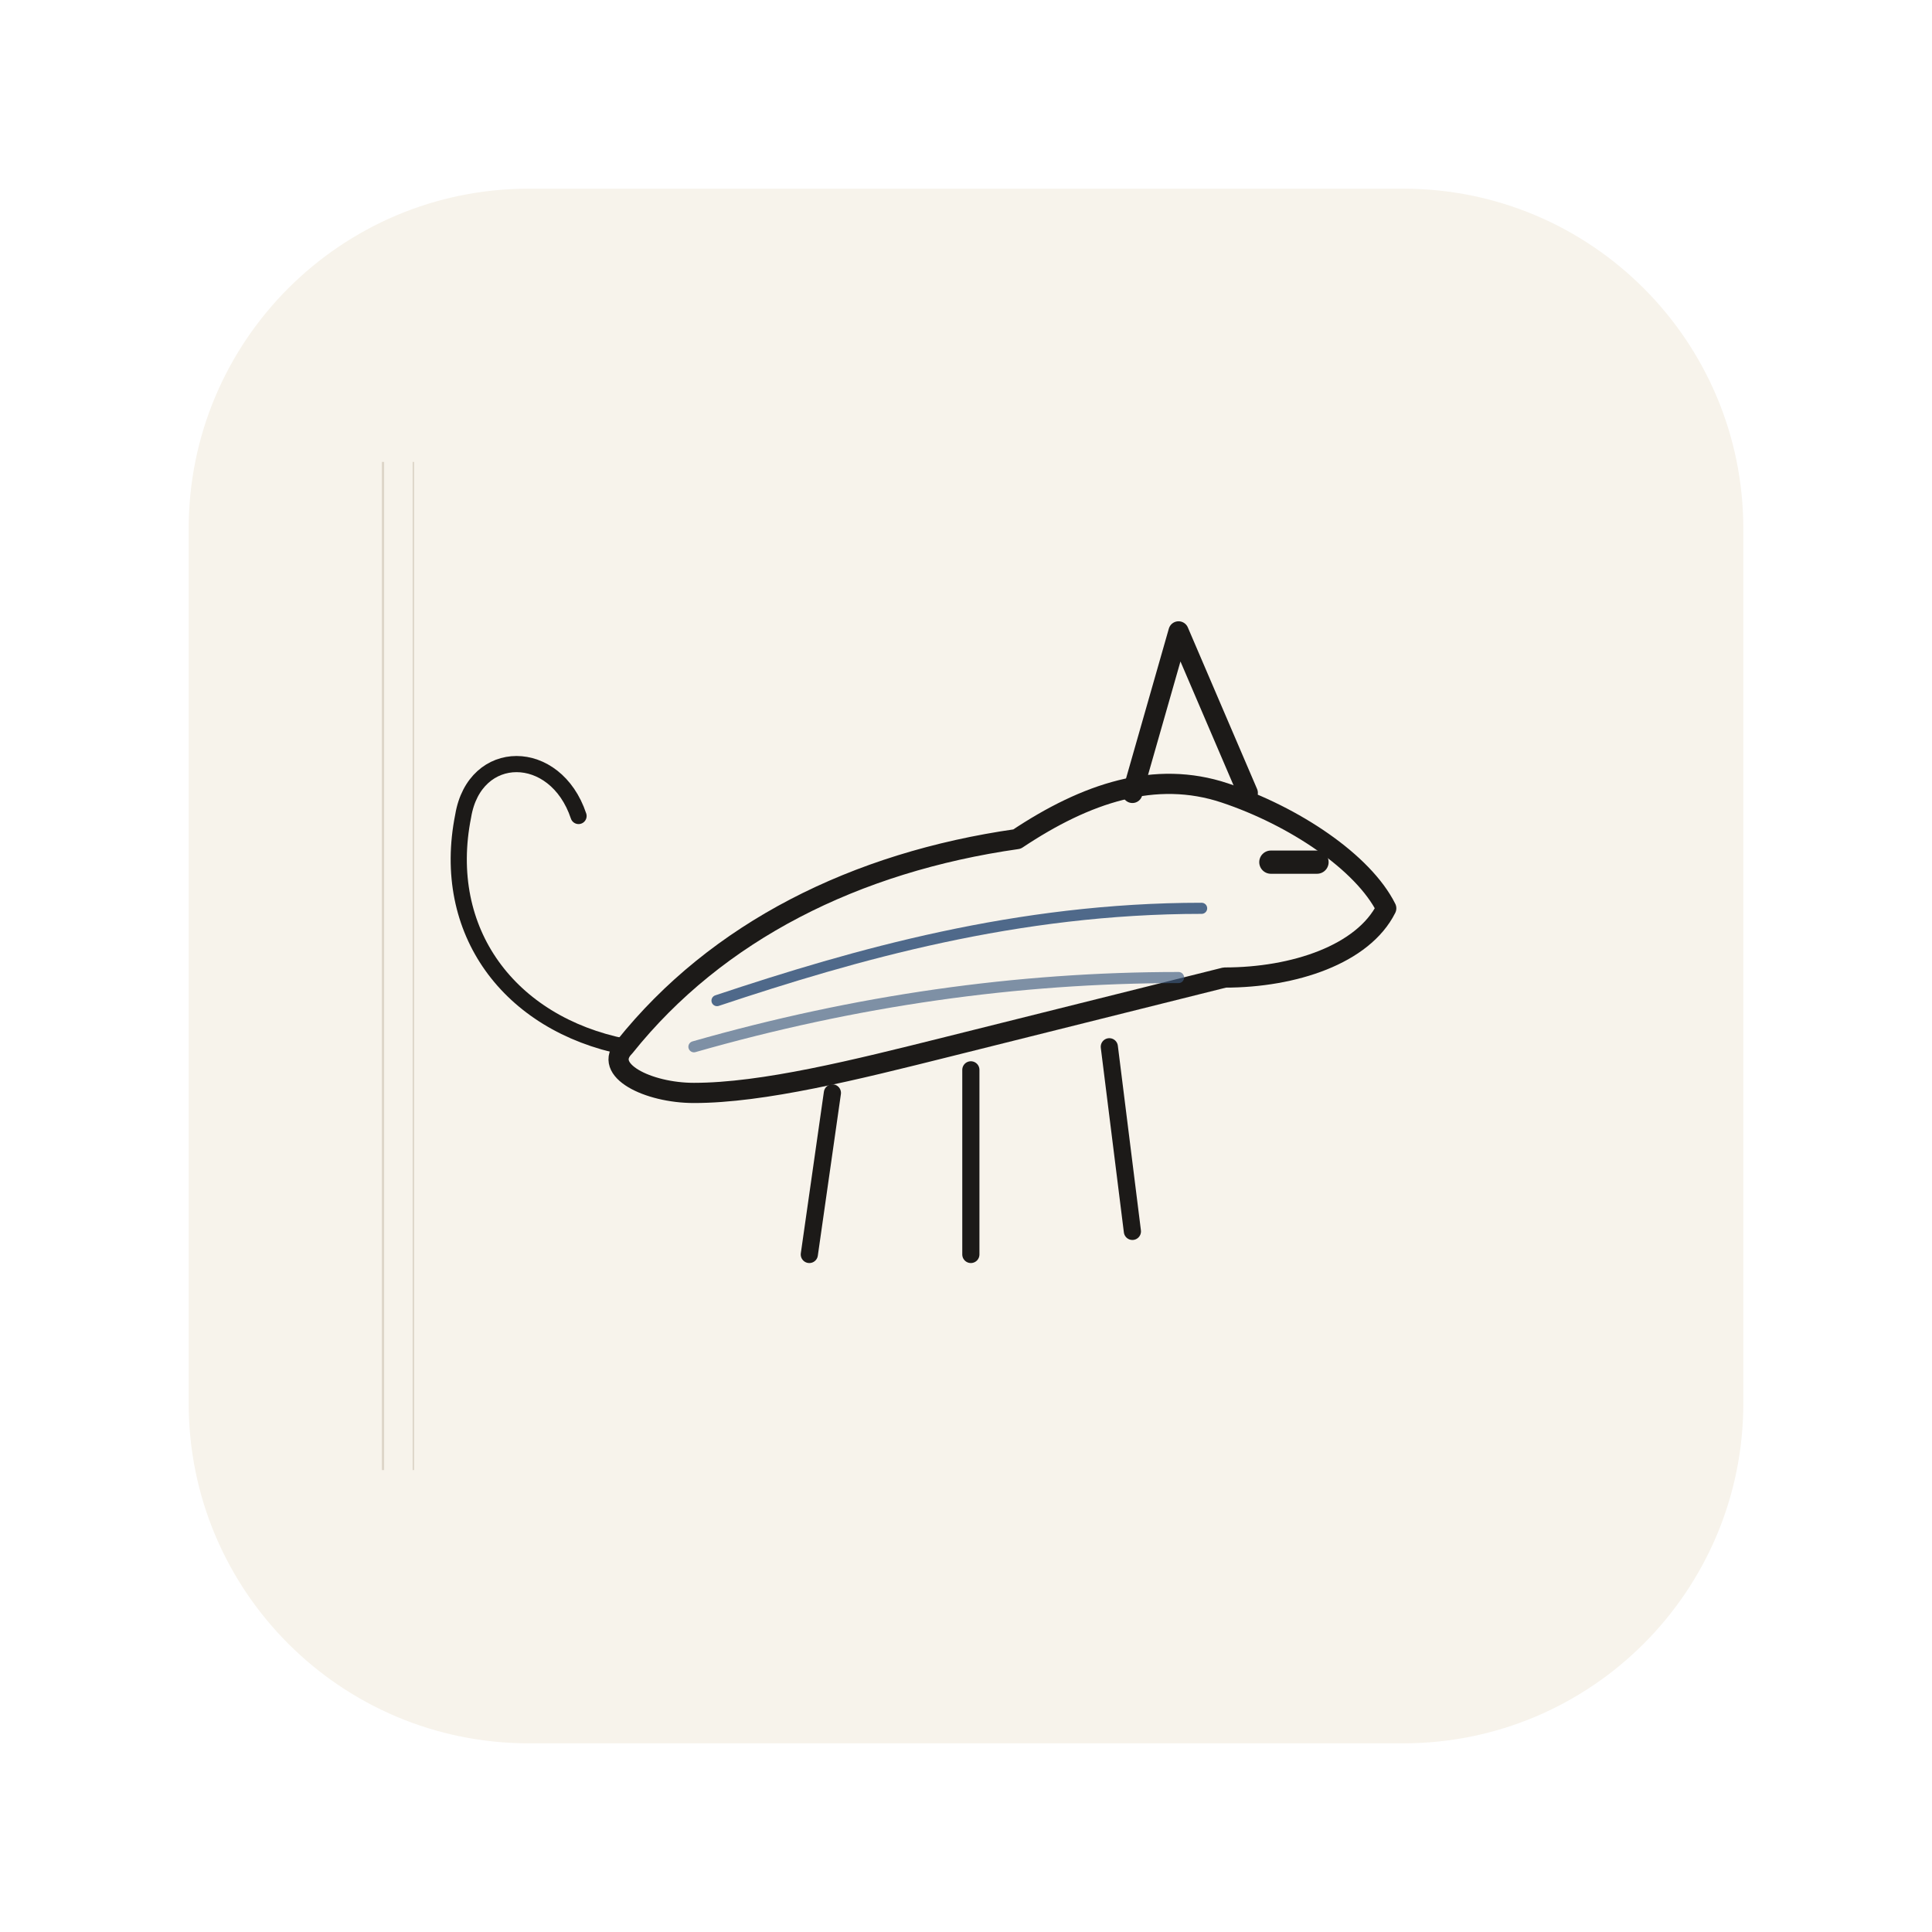
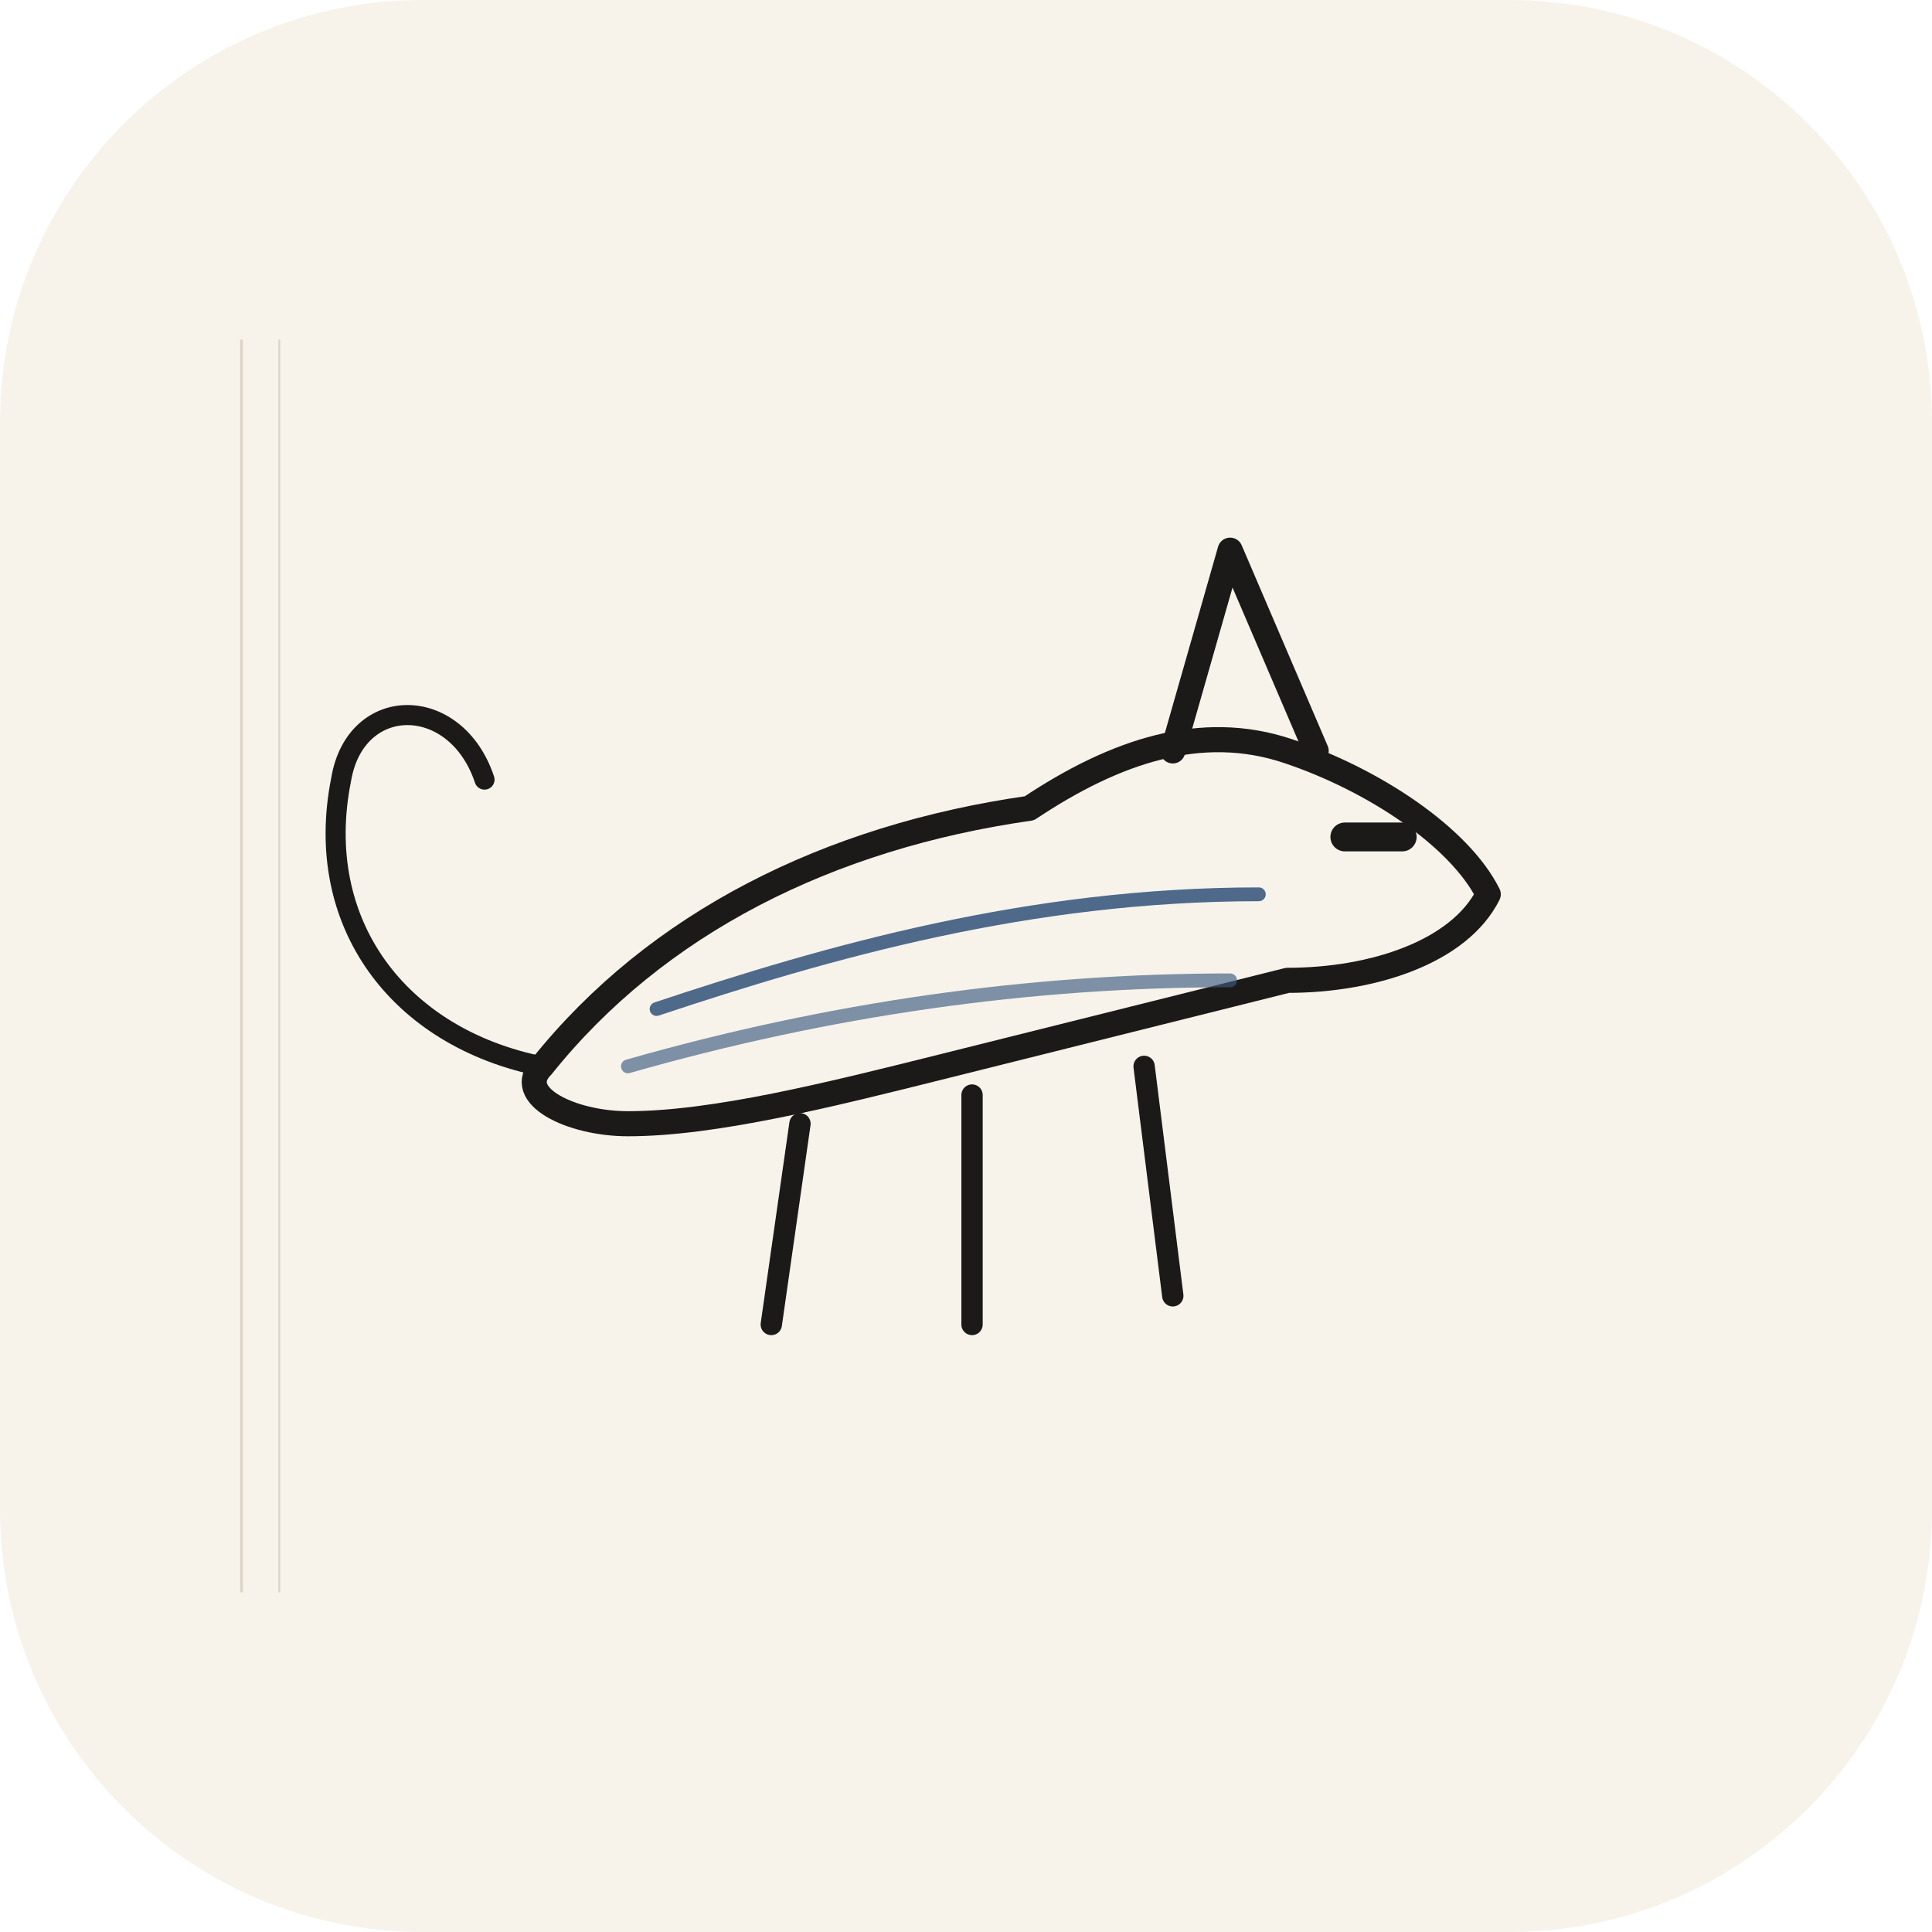
<svg xmlns="http://www.w3.org/2000/svg" width="1024" height="1024" viewBox="0 0 1024 1024">
-   <g transform="translate(100 100) scale(0.8046875)">
-     <defs>
-       <clipPath id="r">
-         <rect x="0" y="0" width="1024" height="1024" rx="224" ry="224" />
-       </clipPath>
-     </defs>
-     <g clip-path="url(#r)">
-       <rect x="0" y="0" width="1024" height="1024" rx="224" ry="224" fill="#F7F3EB" />
-       <line x1="128" y1="180" x2="128" y2="844" stroke="#DDD5C8" stroke-width="1.5" />
-       <line x1="148" y1="180" x2="148" y2="844" stroke="#DDD5C8" stroke-width="1" />
-       <g transform="translate(120,170) scale(7.6)">
-         <path d="M 22 52 C 30 42, 42 36, 56 34 C 62 30, 68 28, 74 30 C 80 32, 86 36, 88 40 C 86 44, 80 46, 74 46 C 66 48, 58 50, 50 52 C 42 54, 34 56, 28 56 C 24 56, 20 54, 22 52 Z" fill="none" stroke="#1C1A18" stroke-width="1.75" stroke-linecap="round" stroke-linejoin="round" />
-         <path d="M 66 30 L 70 16 L 76 30" fill="none" stroke="#1C1A18" stroke-width="1.75" stroke-linecap="round" stroke-linejoin="round" />
-         <path d="M 78 36 L 82 36" fill="none" stroke="#1C1A18" stroke-width="2.013" stroke-linecap="round" />
-         <path d="M 30 48 C 42 44, 56 40, 72 40" fill="none" stroke="#3D5A80" stroke-width="0.963" stroke-linecap="round" opacity="0.9" />
-         <path d="M 28 52 C 42 48, 56 46, 70 46" fill="none" stroke="#3D5A80" stroke-width="0.963" stroke-linecap="round" opacity="0.65" />
-         <path d="M 40 56 L 38 70 M 52 54 L 52 70 M 64 52 L 66 68" fill="none" stroke="#1C1A18" stroke-width="1.488" stroke-linecap="round" />
-         <path d="M 22 52 C 12 50, 6 42, 8 32 C 9 26, 16 26, 18 32" fill="none" stroke="#1C1A18" stroke-width="1.4" stroke-linecap="round" />
-       </g>
+   <defs>
+     <clipPath id="r">
+       <rect x="0" y="0" width="1024" height="1024" rx="224" ry="224" />
+     </clipPath>
+   </defs>
+   <g clip-path="url(#r)">
+     <rect x="0" y="0" width="1024" height="1024" rx="224" ry="224" fill="#F7F3EB" />
+     <line x1="128" y1="180" x2="128" y2="844" stroke="#DDD5C8" stroke-width="1.5" />
+     <line x1="148" y1="180" x2="148" y2="844" stroke="#DDD5C8" stroke-width="1" />
+     <g transform="translate(120,170) scale(7.6)">
+       <path d="M 22 52 C 30 42, 42 36, 56 34 C 62 30, 68 28, 74 30 C 80 32, 86 36, 88 40 C 86 44, 80 46, 74 46 C 66 48, 58 50, 50 52 C 42 54, 34 56, 28 56 C 24 56, 20 54, 22 52 Z" fill="none" stroke="#1C1A18" stroke-width="1.75" stroke-linecap="round" stroke-linejoin="round" />
+       <path d="M 66 30 L 70 16 L 76 30" fill="none" stroke="#1C1A18" stroke-width="1.75" stroke-linecap="round" stroke-linejoin="round" />
+       <path d="M 78 36 L 82 36" fill="none" stroke="#1C1A18" stroke-width="2.013" stroke-linecap="round" />
+       <path d="M 30 48 C 42 44, 56 40, 72 40" fill="none" stroke="#3D5A80" stroke-width="0.963" stroke-linecap="round" opacity="0.9" />
+       <path d="M 28 52 C 42 48, 56 46, 70 46" fill="none" stroke="#3D5A80" stroke-width="0.963" stroke-linecap="round" opacity="0.65" />
+       <path d="M 40 56 L 38 70 M 52 54 L 52 70 M 64 52 L 66 68" fill="none" stroke="#1C1A18" stroke-width="1.488" stroke-linecap="round" />
+       <path d="M 22 52 C 12 50, 6 42, 8 32 C 9 26, 16 26, 18 32" fill="none" stroke="#1C1A18" stroke-width="1.4" stroke-linecap="round" />
    </g>
  </g>
</svg>
